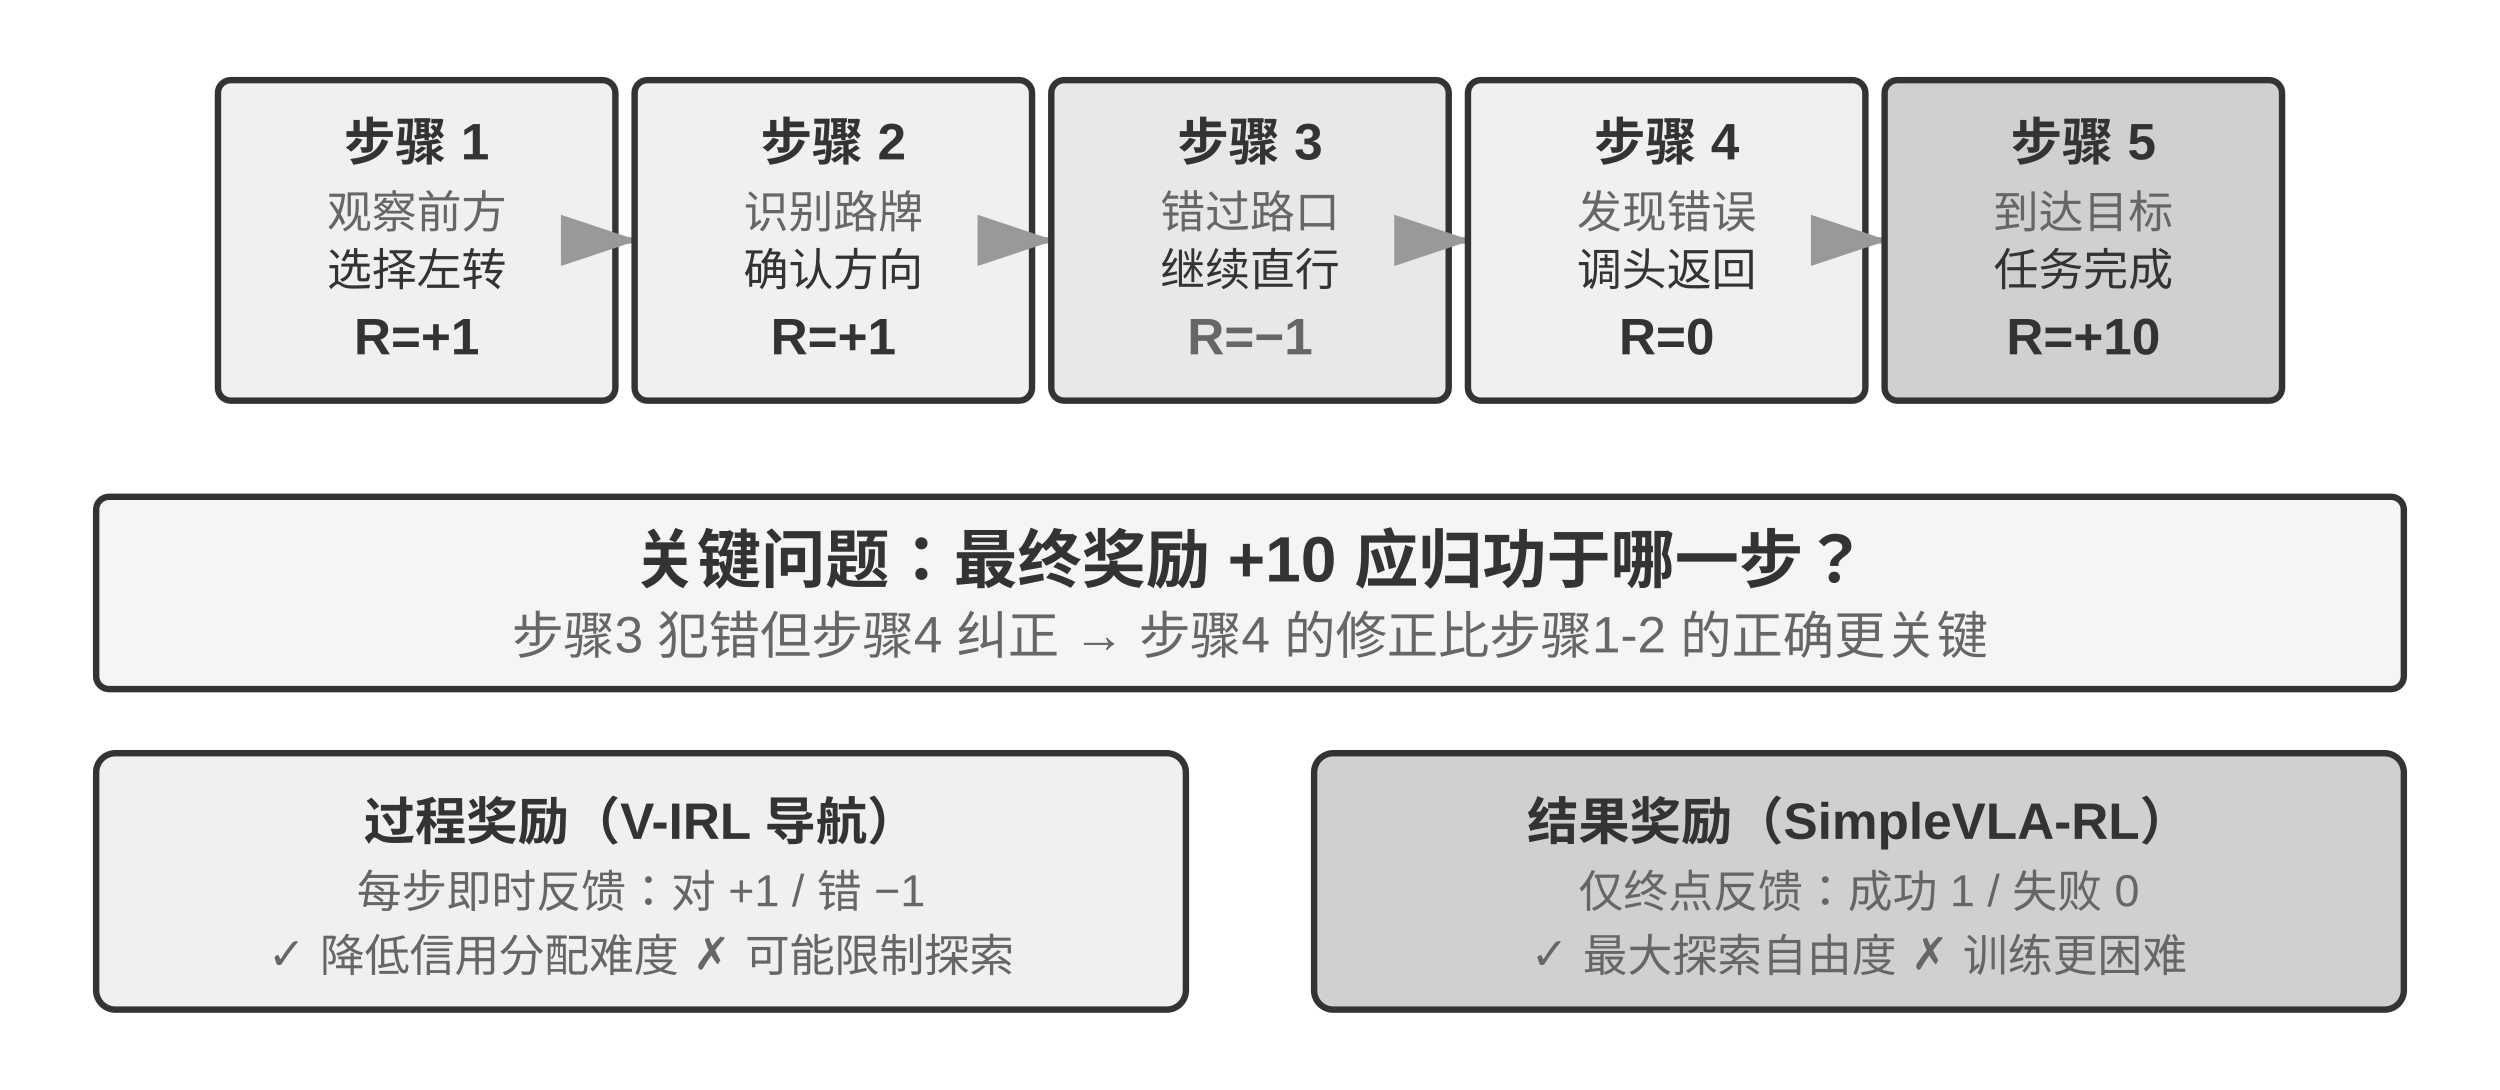
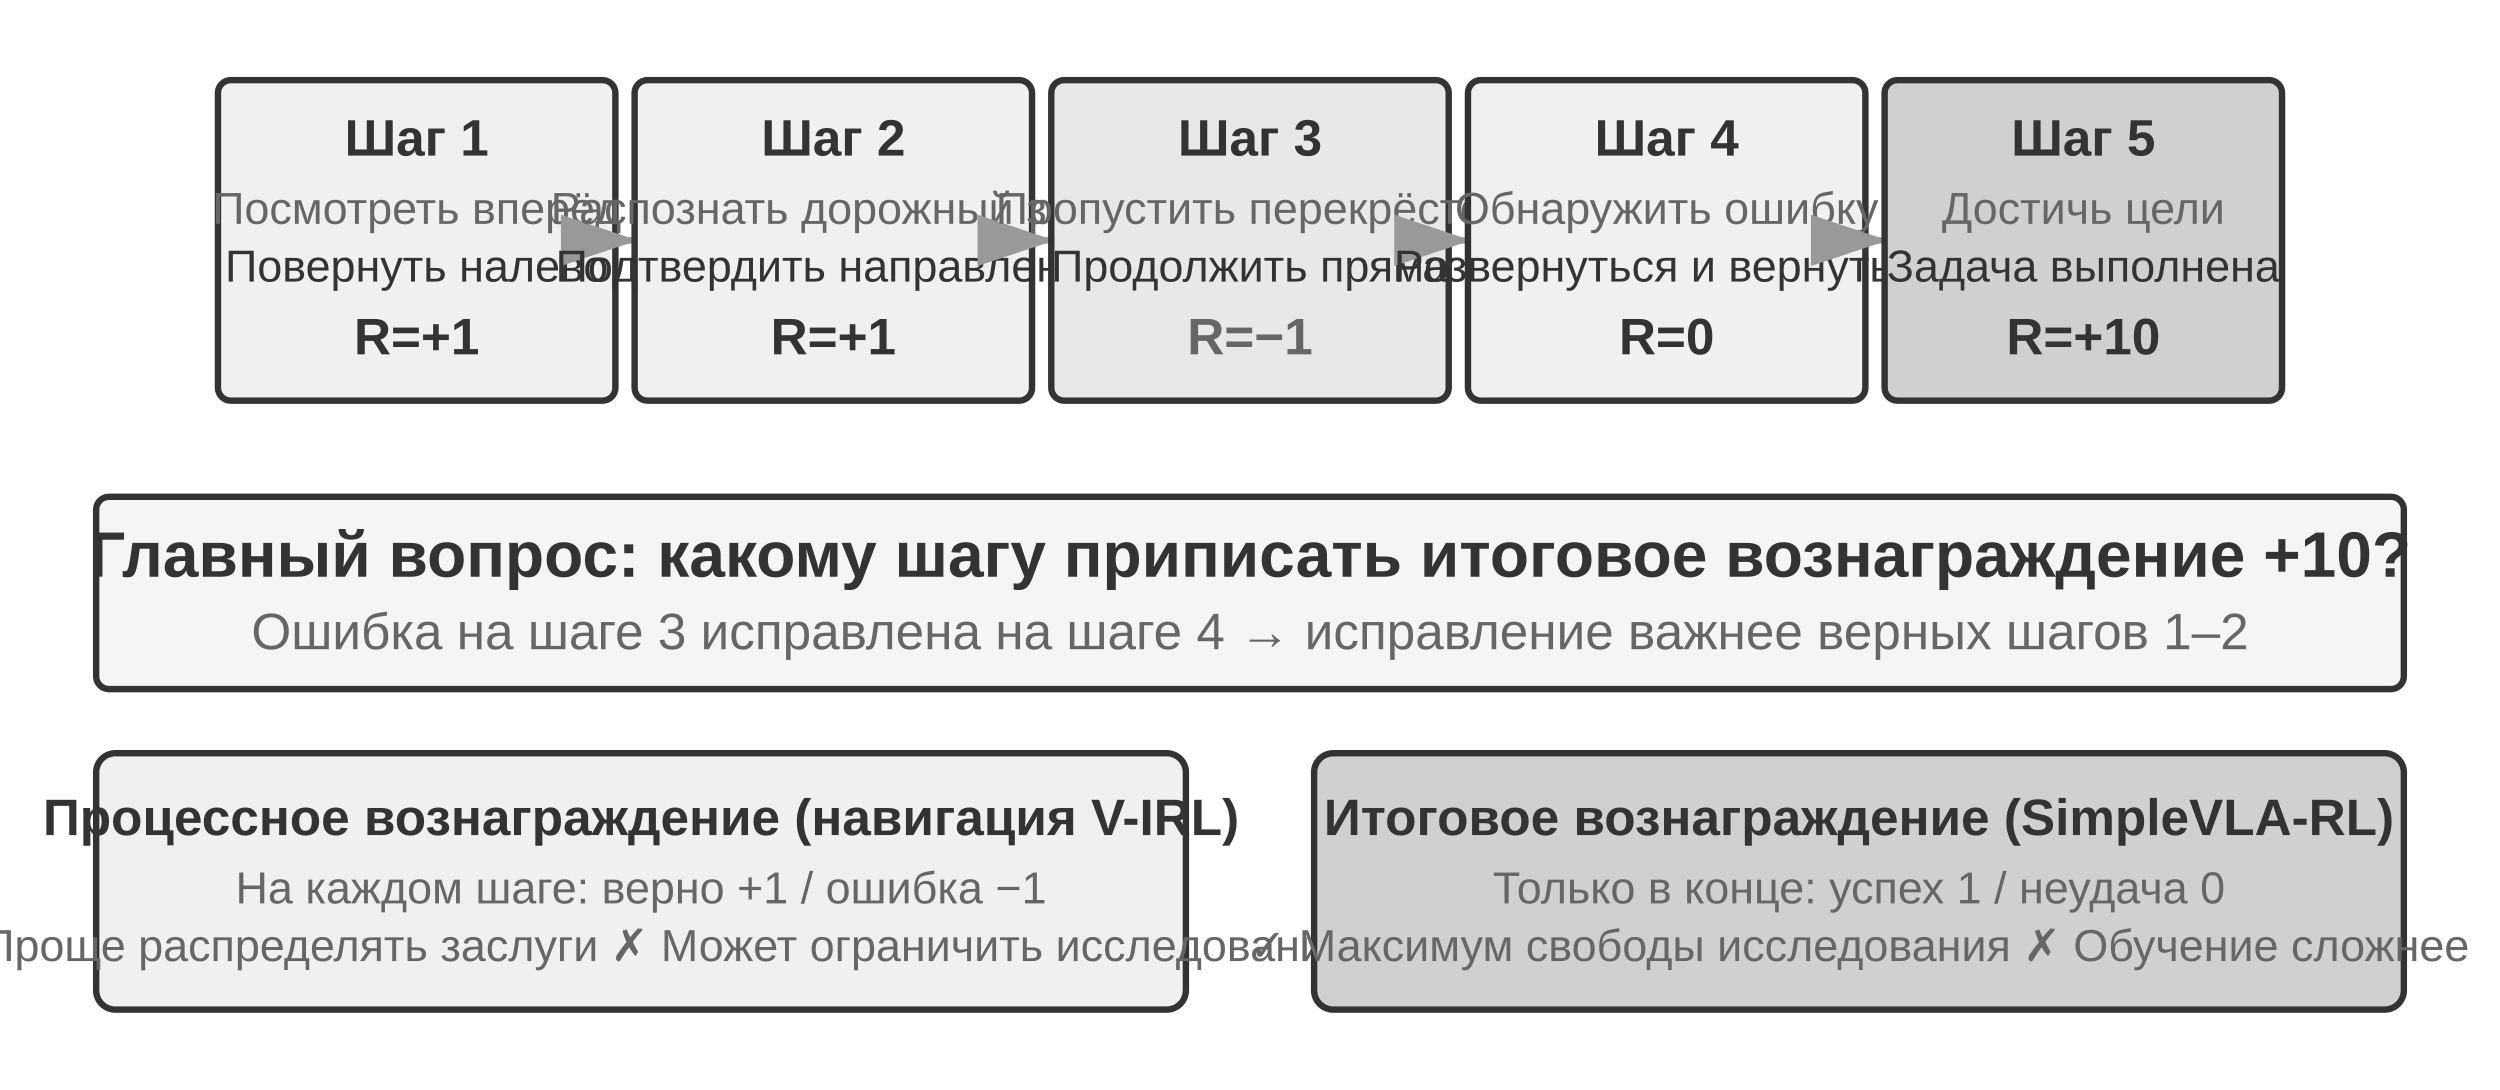
<svg xmlns="http://www.w3.org/2000/svg" viewBox="0 40 780 340" width="780" height="340" style="background:#ffffff">
  <defs>
    <marker id="ah" markerWidth="12" markerHeight="8" refX="12" refY="4" orient="auto">
      <polygon points="0 0, 12 4, 0 8" fill="#333333" />
    </marker>
    <marker id="ah-light" markerWidth="12" markerHeight="8" refX="12" refY="4" orient="auto">
      <polygon points="0 0, 12 4, 0 8" fill="#999999" />
    </marker>
  </defs>
  <rect x="68" y="65" width="124" height="100" rx="4" fill="#f0f0f0" stroke="#333333" stroke-width="2" />
-   <text x="130" y="83" font-family="Arial, 'Helvetica Neue', Helvetica, 'PingFang SC', 'Microsoft YaHei', sans-serif" font-size="16" fill="#333333" text-anchor="middle" dominant-baseline="central" font-weight="bold">步骤 1</text>
-   <text x="130" y="105" font-family="Arial, 'Helvetica Neue', Helvetica, 'PingFang SC', 'Microsoft YaHei', sans-serif" font-size="14" fill="#666666" text-anchor="middle" dominant-baseline="central" font-weight="normal">观察前方</text>
-   <text x="130" y="123" font-family="Arial, 'Helvetica Neue', Helvetica, 'PingFang SC', 'Microsoft YaHei', sans-serif" font-size="14" fill="#333333" text-anchor="middle" dominant-baseline="central" font-weight="normal">选择左转</text>
+   <text x="130" y="83" font-family="Arial, 'Helvetica Neue', Helvetica, 'PingFang SC', 'Microsoft YaHei', sans-serif" font-size="16" fill="#333333" text-anchor="middle" dominant-baseline="central" font-weight="bold">Шаг 1</text>
+   <text x="130" y="105" font-family="Arial, 'Helvetica Neue', Helvetica, 'PingFang SC', 'Microsoft YaHei', sans-serif" font-size="14" fill="#666666" text-anchor="middle" dominant-baseline="central" font-weight="normal" textLength="56.00" lengthAdjust="spacingAndGlyphs">Посмотреть вперёд</text>
+   <text x="130" y="123" font-family="Arial, 'Helvetica Neue', Helvetica, 'PingFang SC', 'Microsoft YaHei', sans-serif" font-size="14" fill="#333333" text-anchor="middle" dominant-baseline="central" font-weight="normal" textLength="56.00" lengthAdjust="spacingAndGlyphs">Повернуть налево</text>
  <text x="130" y="145" font-family="Arial, 'Helvetica Neue', Helvetica, 'PingFang SC', 'Microsoft YaHei', sans-serif" font-size="16" fill="#333333" text-anchor="middle" dominant-baseline="central" font-weight="bold">R=+1</text>
  <line x1="193" y1="115" x2="199" y2="115" stroke="#999999" stroke-width="2" marker-end="url(#ah-light)" />
  <rect x="198" y="65" width="124" height="100" rx="4" fill="#f0f0f0" stroke="#333333" stroke-width="2" />
-   <text x="260" y="83" font-family="Arial, 'Helvetica Neue', Helvetica, 'PingFang SC', 'Microsoft YaHei', sans-serif" font-size="16" fill="#333333" text-anchor="middle" dominant-baseline="central" font-weight="bold">步骤 2</text>
-   <text x="260" y="105" font-family="Arial, 'Helvetica Neue', Helvetica, 'PingFang SC', 'Microsoft YaHei', sans-serif" font-size="14" fill="#666666" text-anchor="middle" dominant-baseline="central" font-weight="normal">识别路牌</text>
-   <text x="260" y="123" font-family="Arial, 'Helvetica Neue', Helvetica, 'PingFang SC', 'Microsoft YaHei', sans-serif" font-size="14" fill="#333333" text-anchor="middle" dominant-baseline="central" font-weight="normal">确认方向</text>
+   <text x="260" y="83" font-family="Arial, 'Helvetica Neue', Helvetica, 'PingFang SC', 'Microsoft YaHei', sans-serif" font-size="16" fill="#333333" text-anchor="middle" dominant-baseline="central" font-weight="bold">Шаг 2</text>
+   <text x="260" y="105" font-family="Arial, 'Helvetica Neue', Helvetica, 'PingFang SC', 'Microsoft YaHei', sans-serif" font-size="14" fill="#666666" text-anchor="middle" dominant-baseline="central" font-weight="normal" textLength="56.00" lengthAdjust="spacingAndGlyphs">Распознать дорожный знак</text>
+   <text x="260" y="123" font-family="Arial, 'Helvetica Neue', Helvetica, 'PingFang SC', 'Microsoft YaHei', sans-serif" font-size="14" fill="#333333" text-anchor="middle" dominant-baseline="central" font-weight="normal" textLength="56.00" lengthAdjust="spacingAndGlyphs">Подтвердить направление</text>
  <text x="260" y="145" font-family="Arial, 'Helvetica Neue', Helvetica, 'PingFang SC', 'Microsoft YaHei', sans-serif" font-size="16" fill="#333333" text-anchor="middle" dominant-baseline="central" font-weight="bold">R=+1</text>
  <line x1="323" y1="115" x2="329" y2="115" stroke="#999999" stroke-width="2" marker-end="url(#ah-light)" />
  <rect x="328" y="65" width="124" height="100" rx="4" fill="#e8e8e8" stroke="#333333" stroke-width="2" />
-   <text x="390" y="83" font-family="Arial, 'Helvetica Neue', Helvetica, 'PingFang SC', 'Microsoft YaHei', sans-serif" font-size="16" fill="#333333" text-anchor="middle" dominant-baseline="central" font-weight="bold">步骤 3</text>
-   <text x="390" y="105" font-family="Arial, 'Helvetica Neue', Helvetica, 'PingFang SC', 'Microsoft YaHei', sans-serif" font-size="14" fill="#666666" text-anchor="middle" dominant-baseline="central" font-weight="normal">错过路口</text>
-   <text x="390" y="123" font-family="Arial, 'Helvetica Neue', Helvetica, 'PingFang SC', 'Microsoft YaHei', sans-serif" font-size="14" fill="#333333" text-anchor="middle" dominant-baseline="central" font-weight="normal">继续直行</text>
+   <text x="390" y="83" font-family="Arial, 'Helvetica Neue', Helvetica, 'PingFang SC', 'Microsoft YaHei', sans-serif" font-size="16" fill="#333333" text-anchor="middle" dominant-baseline="central" font-weight="bold">Шаг 3</text>
+   <text x="390" y="105" font-family="Arial, 'Helvetica Neue', Helvetica, 'PingFang SC', 'Microsoft YaHei', sans-serif" font-size="14" fill="#666666" text-anchor="middle" dominant-baseline="central" font-weight="normal" textLength="56.00" lengthAdjust="spacingAndGlyphs">Пропустить перекрёсток</text>
+   <text x="390" y="123" font-family="Arial, 'Helvetica Neue', Helvetica, 'PingFang SC', 'Microsoft YaHei', sans-serif" font-size="14" fill="#333333" text-anchor="middle" dominant-baseline="central" font-weight="normal" textLength="56.00" lengthAdjust="spacingAndGlyphs">Продолжить прямо</text>
  <text x="390" y="145" font-family="Arial, 'Helvetica Neue', Helvetica, 'PingFang SC', 'Microsoft YaHei', sans-serif" font-size="16" fill="#666666" text-anchor="middle" dominant-baseline="central" font-weight="bold">R=−1</text>
  <line x1="453" y1="115" x2="459" y2="115" stroke="#999999" stroke-width="2" marker-end="url(#ah-light)" />
  <rect x="458" y="65" width="124" height="100" rx="4" fill="#f0f0f0" stroke="#333333" stroke-width="2" />
-   <text x="520" y="83" font-family="Arial, 'Helvetica Neue', Helvetica, 'PingFang SC', 'Microsoft YaHei', sans-serif" font-size="16" fill="#333333" text-anchor="middle" dominant-baseline="central" font-weight="bold">步骤 4</text>
-   <text x="520" y="105" font-family="Arial, 'Helvetica Neue', Helvetica, 'PingFang SC', 'Microsoft YaHei', sans-serif" font-size="14" fill="#666666" text-anchor="middle" dominant-baseline="central" font-weight="normal">发现错误</text>
-   <text x="520" y="123" font-family="Arial, 'Helvetica Neue', Helvetica, 'PingFang SC', 'Microsoft YaHei', sans-serif" font-size="14" fill="#333333" text-anchor="middle" dominant-baseline="central" font-weight="normal">调头返回</text>
+   <text x="520" y="83" font-family="Arial, 'Helvetica Neue', Helvetica, 'PingFang SC', 'Microsoft YaHei', sans-serif" font-size="16" fill="#333333" text-anchor="middle" dominant-baseline="central" font-weight="bold">Шаг 4</text>
+   <text x="520" y="105" font-family="Arial, 'Helvetica Neue', Helvetica, 'PingFang SC', 'Microsoft YaHei', sans-serif" font-size="14" fill="#666666" text-anchor="middle" dominant-baseline="central" font-weight="normal" textLength="56.00" lengthAdjust="spacingAndGlyphs">Обнаружить ошибку</text>
+   <text x="520" y="123" font-family="Arial, 'Helvetica Neue', Helvetica, 'PingFang SC', 'Microsoft YaHei', sans-serif" font-size="14" fill="#333333" text-anchor="middle" dominant-baseline="central" font-weight="normal" textLength="56.00" lengthAdjust="spacingAndGlyphs">Развернуться и вернуться</text>
  <text x="520" y="145" font-family="Arial, 'Helvetica Neue', Helvetica, 'PingFang SC', 'Microsoft YaHei', sans-serif" font-size="16" fill="#333333" text-anchor="middle" dominant-baseline="central" font-weight="bold">R=0</text>
  <line x1="583" y1="115" x2="589" y2="115" stroke="#999999" stroke-width="2" marker-end="url(#ah-light)" />
  <rect x="588" y="65" width="124" height="100" rx="4" fill="#d0d0d0" stroke="#333333" stroke-width="2" />
-   <text x="650" y="83" font-family="Arial, 'Helvetica Neue', Helvetica, 'PingFang SC', 'Microsoft YaHei', sans-serif" font-size="16" fill="#333333" text-anchor="middle" dominant-baseline="central" font-weight="bold">步骤 5</text>
-   <text x="650" y="105" font-family="Arial, 'Helvetica Neue', Helvetica, 'PingFang SC', 'Microsoft YaHei', sans-serif" font-size="14" fill="#666666" text-anchor="middle" dominant-baseline="central" font-weight="normal">到达目标</text>
-   <text x="650" y="123" font-family="Arial, 'Helvetica Neue', Helvetica, 'PingFang SC', 'Microsoft YaHei', sans-serif" font-size="14" fill="#333333" text-anchor="middle" dominant-baseline="central" font-weight="normal">任务完成</text>
+   <text x="650" y="83" font-family="Arial, 'Helvetica Neue', Helvetica, 'PingFang SC', 'Microsoft YaHei', sans-serif" font-size="16" fill="#333333" text-anchor="middle" dominant-baseline="central" font-weight="bold">Шаг 5</text>
+   <text x="650" y="105" font-family="Arial, 'Helvetica Neue', Helvetica, 'PingFang SC', 'Microsoft YaHei', sans-serif" font-size="14" fill="#666666" text-anchor="middle" dominant-baseline="central" font-weight="normal" textLength="56.00" lengthAdjust="spacingAndGlyphs">Достичь цели</text>
+   <text x="650" y="123" font-family="Arial, 'Helvetica Neue', Helvetica, 'PingFang SC', 'Microsoft YaHei', sans-serif" font-size="14" fill="#333333" text-anchor="middle" dominant-baseline="central" font-weight="normal" textLength="56.00" lengthAdjust="spacingAndGlyphs">Задача выполнена</text>
  <text x="650" y="145" font-family="Arial, 'Helvetica Neue', Helvetica, 'PingFang SC', 'Microsoft YaHei', sans-serif" font-size="16" fill="#333333" text-anchor="middle" dominant-baseline="central" font-weight="bold">R=+10</text>
  <rect x="30" y="195" width="720" height="60" rx="4" fill="#f5f5f5" stroke="#333333" stroke-width="2" />
-   <text x="390" y="213" font-family="Arial, 'Helvetica Neue', Helvetica, 'PingFang SC', 'Microsoft YaHei', sans-serif" font-size="20" fill="#333333" text-anchor="middle" dominant-baseline="central" font-weight="bold">关键问题：最终奖励 +10 应归功于哪一步？</text>
-   <text x="390" y="237" font-family="Arial, 'Helvetica Neue', Helvetica, 'PingFang SC', 'Microsoft YaHei', sans-serif" font-size="16" fill="#666666" text-anchor="middle" dominant-baseline="central" font-weight="normal">步骤3 犯错但步骤4 纠正 → 步骤4 的修正比步骤1-2 的正确更关键</text>
+   <text x="390" y="213" font-family="Arial, 'Helvetica Neue', Helvetica, 'PingFang SC', 'Microsoft YaHei', sans-serif" font-size="20" fill="#333333" text-anchor="middle" dominant-baseline="central" font-weight="bold" textLength="385.05" lengthAdjust="spacingAndGlyphs">Главный вопрос: какому шагу приписать итоговое вознаграждение +10?</text>
+   <text x="390" y="237" font-family="Arial, 'Helvetica Neue', Helvetica, 'PingFang SC', 'Microsoft YaHei', sans-serif" font-size="16" fill="#666666" text-anchor="middle" dominant-baseline="central" font-weight="normal" textLength="460.50" lengthAdjust="spacingAndGlyphs">Ошибка на шаге 3 исправлена на шаге 4 → исправление важнее верных шагов 1–2</text>
  <rect x="30" y="275" width="340" height="80" rx="6" fill="#f0f0f0" stroke="#333333" stroke-width="2" />
-   <text x="200" y="295" font-family="Arial, 'Helvetica Neue', Helvetica, 'PingFang SC', 'Microsoft YaHei', sans-serif" font-size="16" fill="#333333" text-anchor="middle" dominant-baseline="central" font-weight="bold">过程奖励（V-IRL 导航）</text>
-   <text x="200" y="317" font-family="Arial, 'Helvetica Neue', Helvetica, 'PingFang SC', 'Microsoft YaHei', sans-serif" font-size="14" fill="#666666" text-anchor="middle" dominant-baseline="central" font-weight="normal">每步即时反馈：对 +1 / 错 −1</text>
-   <text x="200" y="335" font-family="Arial, 'Helvetica Neue', Helvetica, 'PingFang SC', 'Microsoft YaHei', sans-serif" font-size="14" fill="#666666" text-anchor="middle" dominant-baseline="central" font-weight="normal">✓ 降低信用分配难度  ✗ 可能限制探索</text>
+   <text x="200" y="295" font-family="Arial, 'Helvetica Neue', Helvetica, 'PingFang SC', 'Microsoft YaHei', sans-serif" font-size="16" fill="#333333" text-anchor="middle" dominant-baseline="central" font-weight="bold" textLength="173.05" lengthAdjust="spacingAndGlyphs">Процессное вознаграждение (навигация V-IRL)</text>
+   <text x="200" y="317" font-family="Arial, 'Helvetica Neue', Helvetica, 'PingFang SC', 'Microsoft YaHei', sans-serif" font-size="14" fill="#666666" text-anchor="middle" dominant-baseline="central" font-weight="normal" textLength="177.59" lengthAdjust="spacingAndGlyphs">На каждом шаге: верно +1 / ошибка −1</text>
+   <text x="200" y="335" font-family="Arial, 'Helvetica Neue', Helvetica, 'PingFang SC', 'Microsoft YaHei', sans-serif" font-size="14" fill="#666666" text-anchor="middle" dominant-baseline="central" font-weight="normal" textLength="231.14" lengthAdjust="spacingAndGlyphs">✓ Проще распределять заслуги  ✗ Может ограничить исследование</text>
  <rect x="410" y="275" width="340" height="80" rx="6" fill="#d0d0d0" stroke="#333333" stroke-width="2" />
-   <text x="580" y="295" font-family="Arial, 'Helvetica Neue', Helvetica, 'PingFang SC', 'Microsoft YaHei', sans-serif" font-size="16" fill="#333333" text-anchor="middle" dominant-baseline="central" font-weight="bold">结果奖励（SimpleVLA-RL）</text>
-   <text x="580" y="317" font-family="Arial, 'Helvetica Neue', Helvetica, 'PingFang SC', 'Microsoft YaHei', sans-serif" font-size="14" fill="#666666" text-anchor="middle" dominant-baseline="central" font-weight="normal">仅终点反馈：成功 1 / 失败 0</text>
-   <text x="580" y="335" font-family="Arial, 'Helvetica Neue', Helvetica, 'PingFang SC', 'Microsoft YaHei', sans-serif" font-size="14" fill="#666666" text-anchor="middle" dominant-baseline="central" font-weight="normal">✓ 最大探索自由度  ✗ 训练更困难</text>
+   <text x="580" y="295" font-family="Arial, 'Helvetica Neue', Helvetica, 'PingFang SC', 'Microsoft YaHei', sans-serif" font-size="16" fill="#333333" text-anchor="middle" dominant-baseline="central" font-weight="bold" textLength="207.13" lengthAdjust="spacingAndGlyphs">Итоговое вознаграждение (SimpleVLA-RL)</text>
+   <text x="580" y="317" font-family="Arial, 'Helvetica Neue', Helvetica, 'PingFang SC', 'Microsoft YaHei', sans-serif" font-size="14" fill="#666666" text-anchor="middle" dominant-baseline="central" font-weight="normal" textLength="175.23" lengthAdjust="spacingAndGlyphs">Только в конце: успех 1 / неудача 0</text>
+   <text x="580" y="335" font-family="Arial, 'Helvetica Neue', Helvetica, 'PingFang SC', 'Microsoft YaHei', sans-serif" font-size="14" fill="#666666" text-anchor="middle" dominant-baseline="central" font-weight="normal" textLength="203.14" lengthAdjust="spacingAndGlyphs">✓ Максимум свободы исследования  ✗ Обучение сложнее</text>
</svg>
